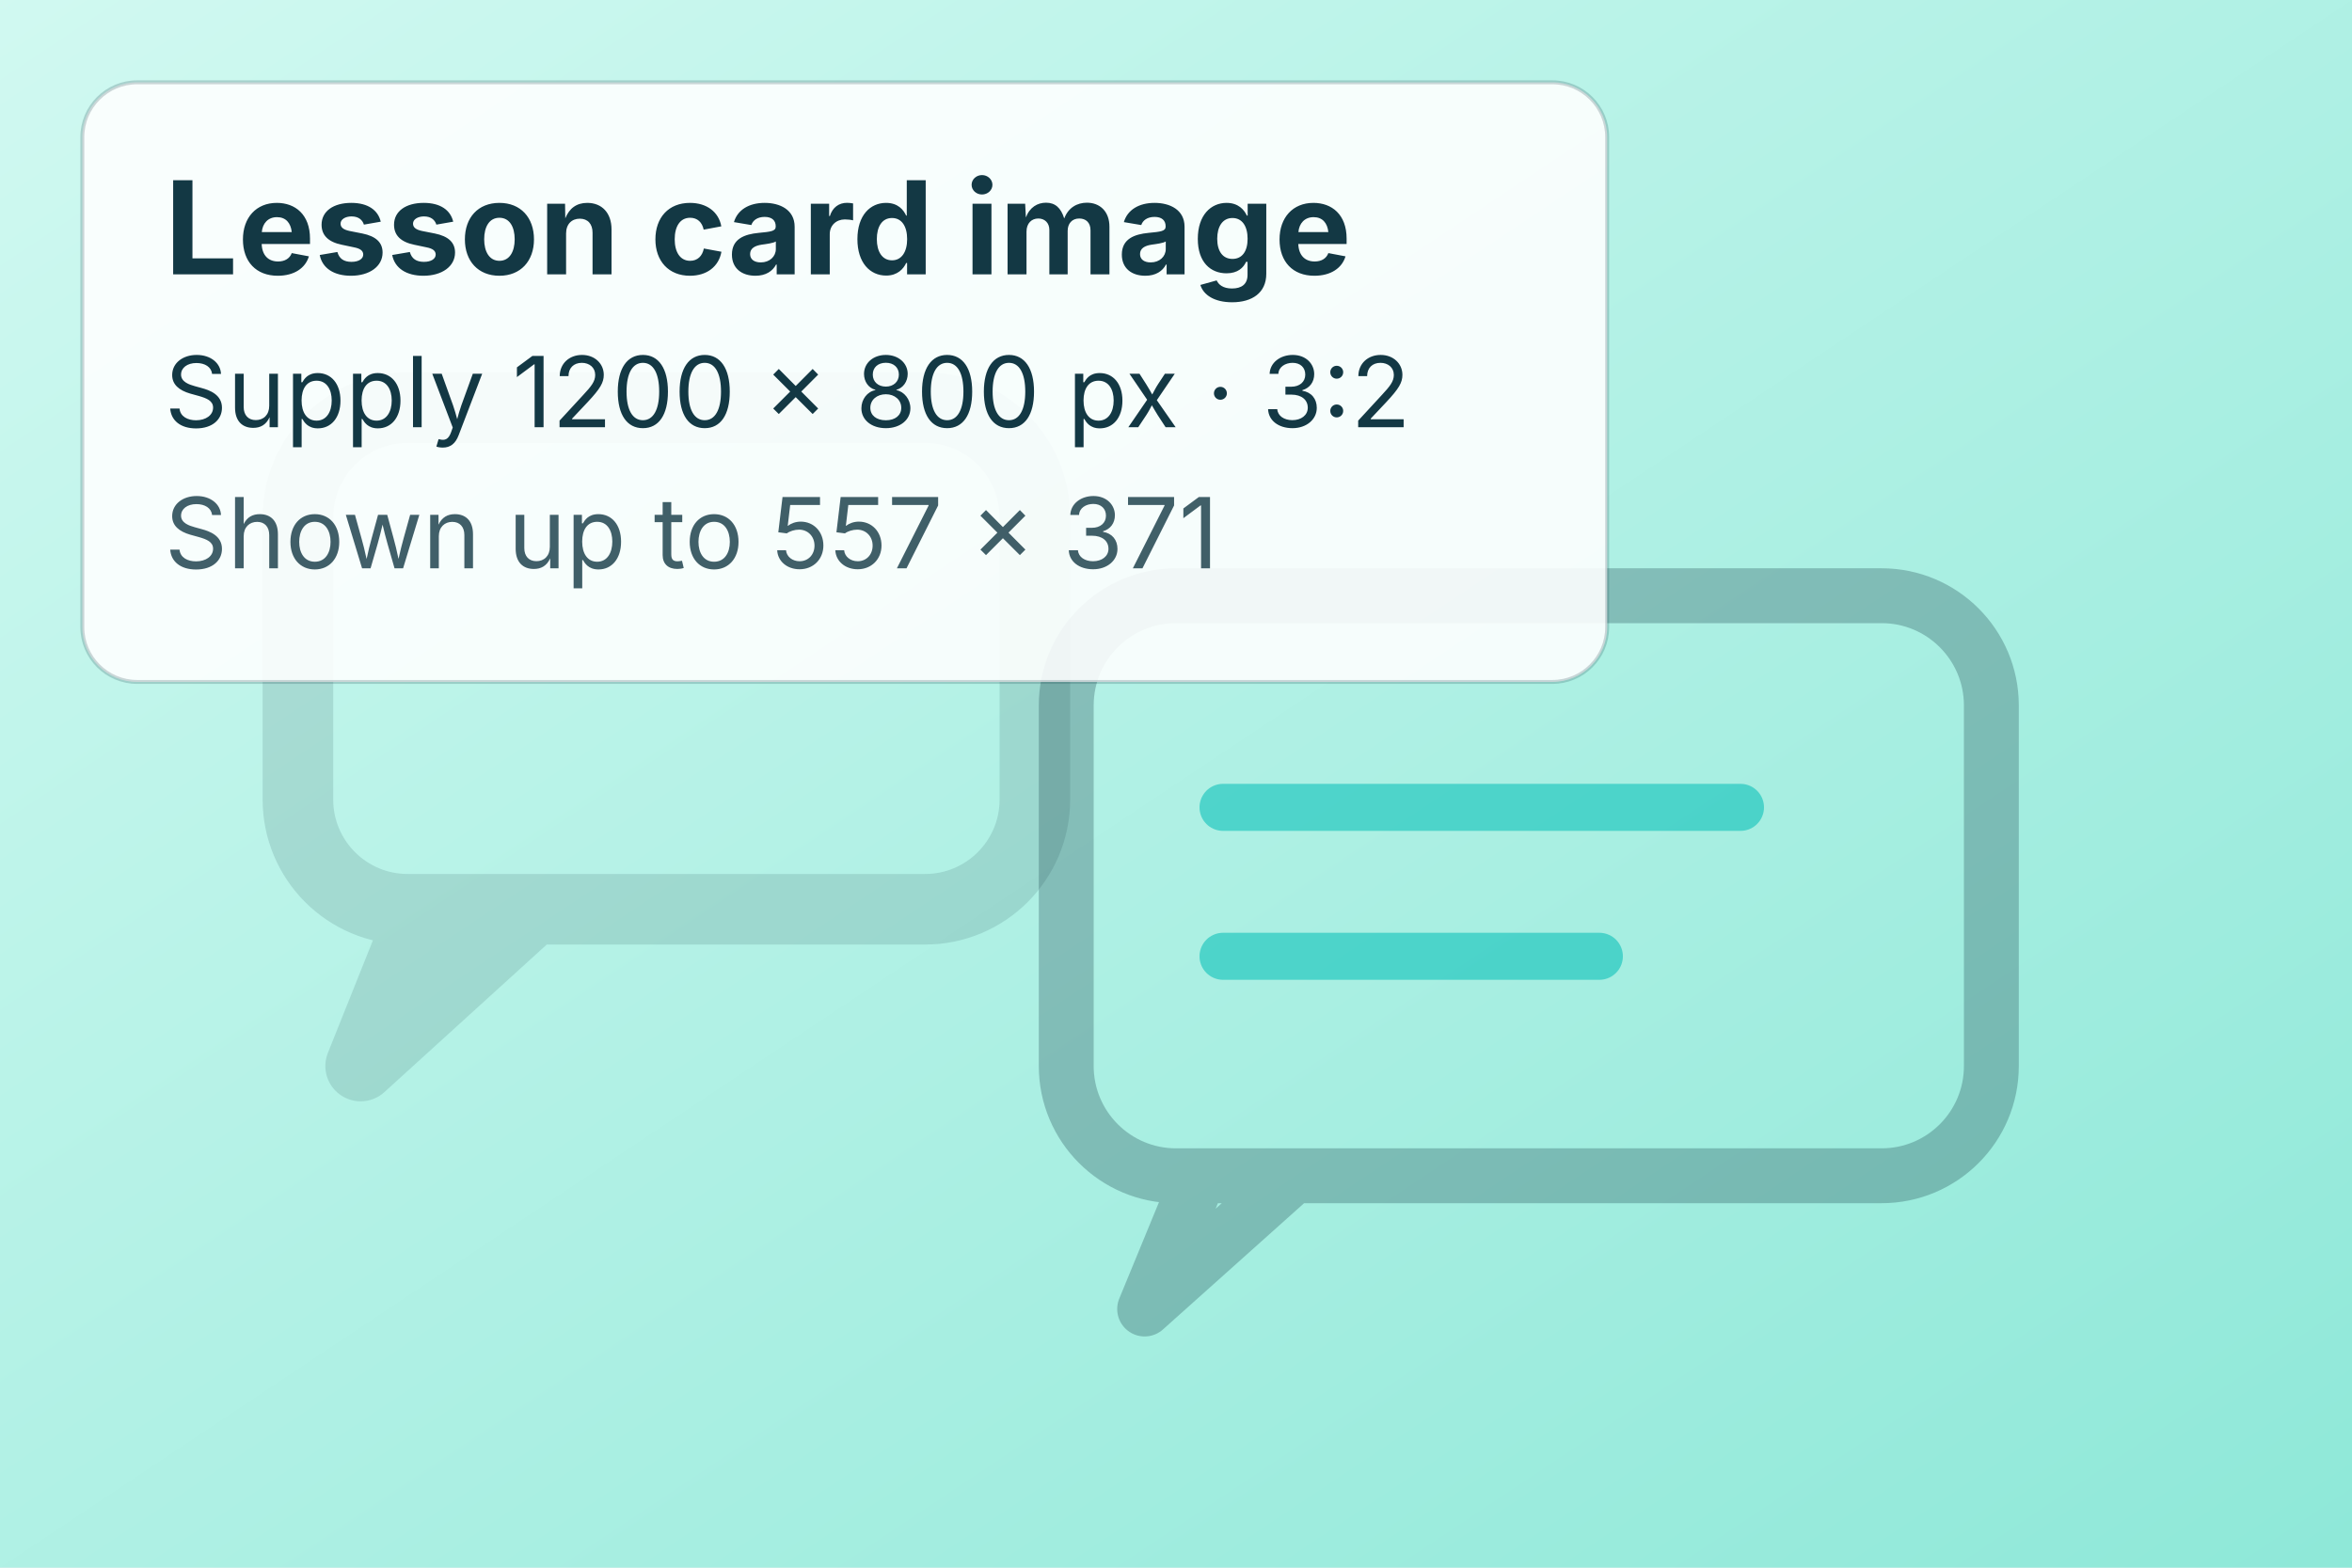
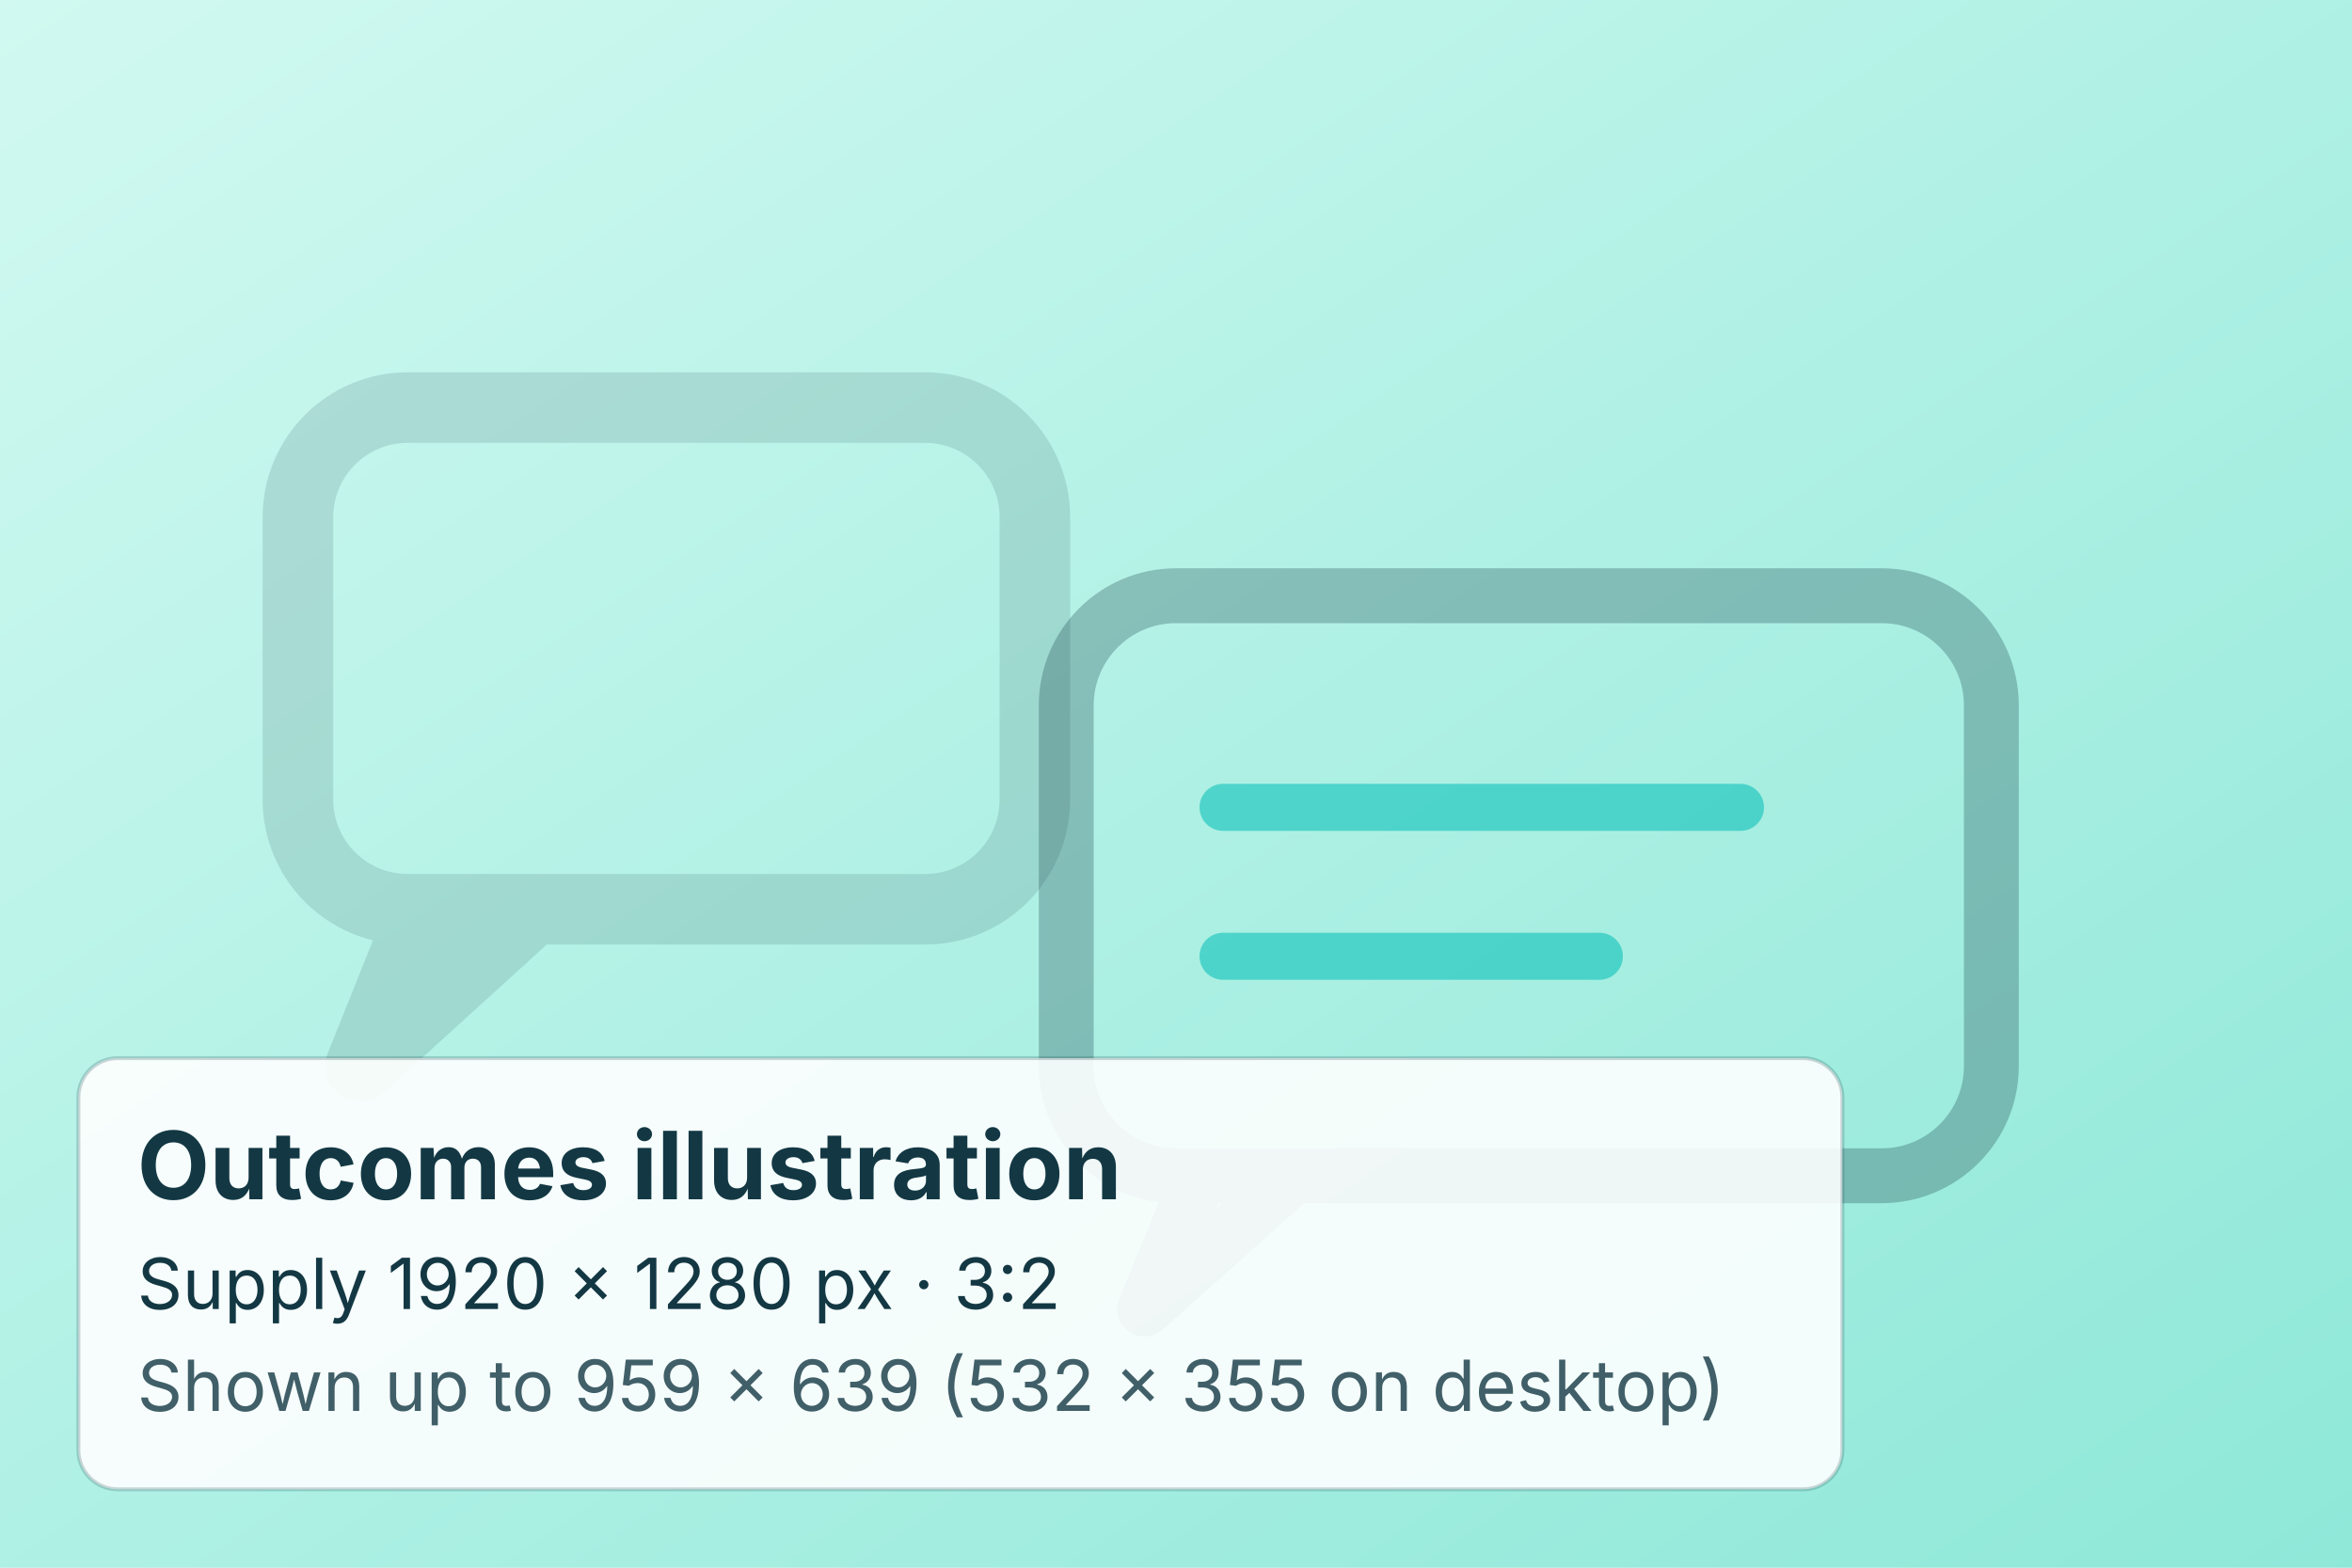
<svg xmlns="http://www.w3.org/2000/svg" viewBox="0 0 600 400" width="600" height="400" role="presentation" aria-hidden="true">
  <defs>
    <linearGradient id="lo-placeholder-bg" x1="0" y1="0" x2="1" y2="1">
      <stop offset="0" stop-color="#d1f9f1" />
      <stop offset="1" stop-color="#8ee8d8" />
    </linearGradient>
  </defs>
  <rect width="600" height="400" fill="url(#lo-placeholder-bg)" />
  <g fill="none" stroke="#133844" stroke-linecap="round" stroke-linejoin="round">
    <g opacity="0.14" stroke-width="18">
      <path d="M104 232h132a28 28 0 0 0 28-28v-72a28 28 0 0 0-28-28H104a28 28 0 0 0-28 28v72a28 28 0 0 0 28 28h4l-16 40 44-40" />
    </g>
    <g opacity="0.28" stroke-width="14">
      <path d="M300 300h180a28 28 0 0 0 28-28v-92a28 28 0 0 0-28-28H300a28 28 0 0 0-28 28v92a28 28 0 0 0 28 28h6l-14 34 38-34" />
    </g>
  </g>
  <g stroke="#00bdb6" stroke-linecap="round" stroke-width="12" opacity="0.55">
    <path d="M312 206h132" />
    <path d="M312 244h96" />
  </g>
  <g font-family="system-ui, -apple-system, 'Segoe UI', sans-serif" fill="#133844">
-     <rect x="21" y="21" width="389" height="153" rx="14" fill="#ffffff" fill-opacity="0.88" stroke="#133844" stroke-opacity="0.2" />
-     <text x="42" y="70" font-size="33" font-weight="700">Lesson card image</text>
-     <text x="42" y="109" font-size="25">Supply 1200 × 800 px · 3:2</text>
-     <text x="42" y="145" font-size="25" fill-opacity="0.8">Shown up to 557 × 371</text>
+     <rect x="20" y="270" width="450" height="110" rx="10" fill="#ffffff" fill-opacity="0.88" stroke="#133844" stroke-opacity="0.2" />
+     <text x="35" y="306" font-size="24" font-weight="700">Outcomes illustration</text>
+     <text x="35" y="334" font-size="18">Supply 1920 × 1280 px · 3:2</text>
+     <text x="35" y="360" font-size="18" fill-opacity="0.8">Shown up to 959 × 639 (532 × 355 on desktop)</text>
  </g>
</svg>
